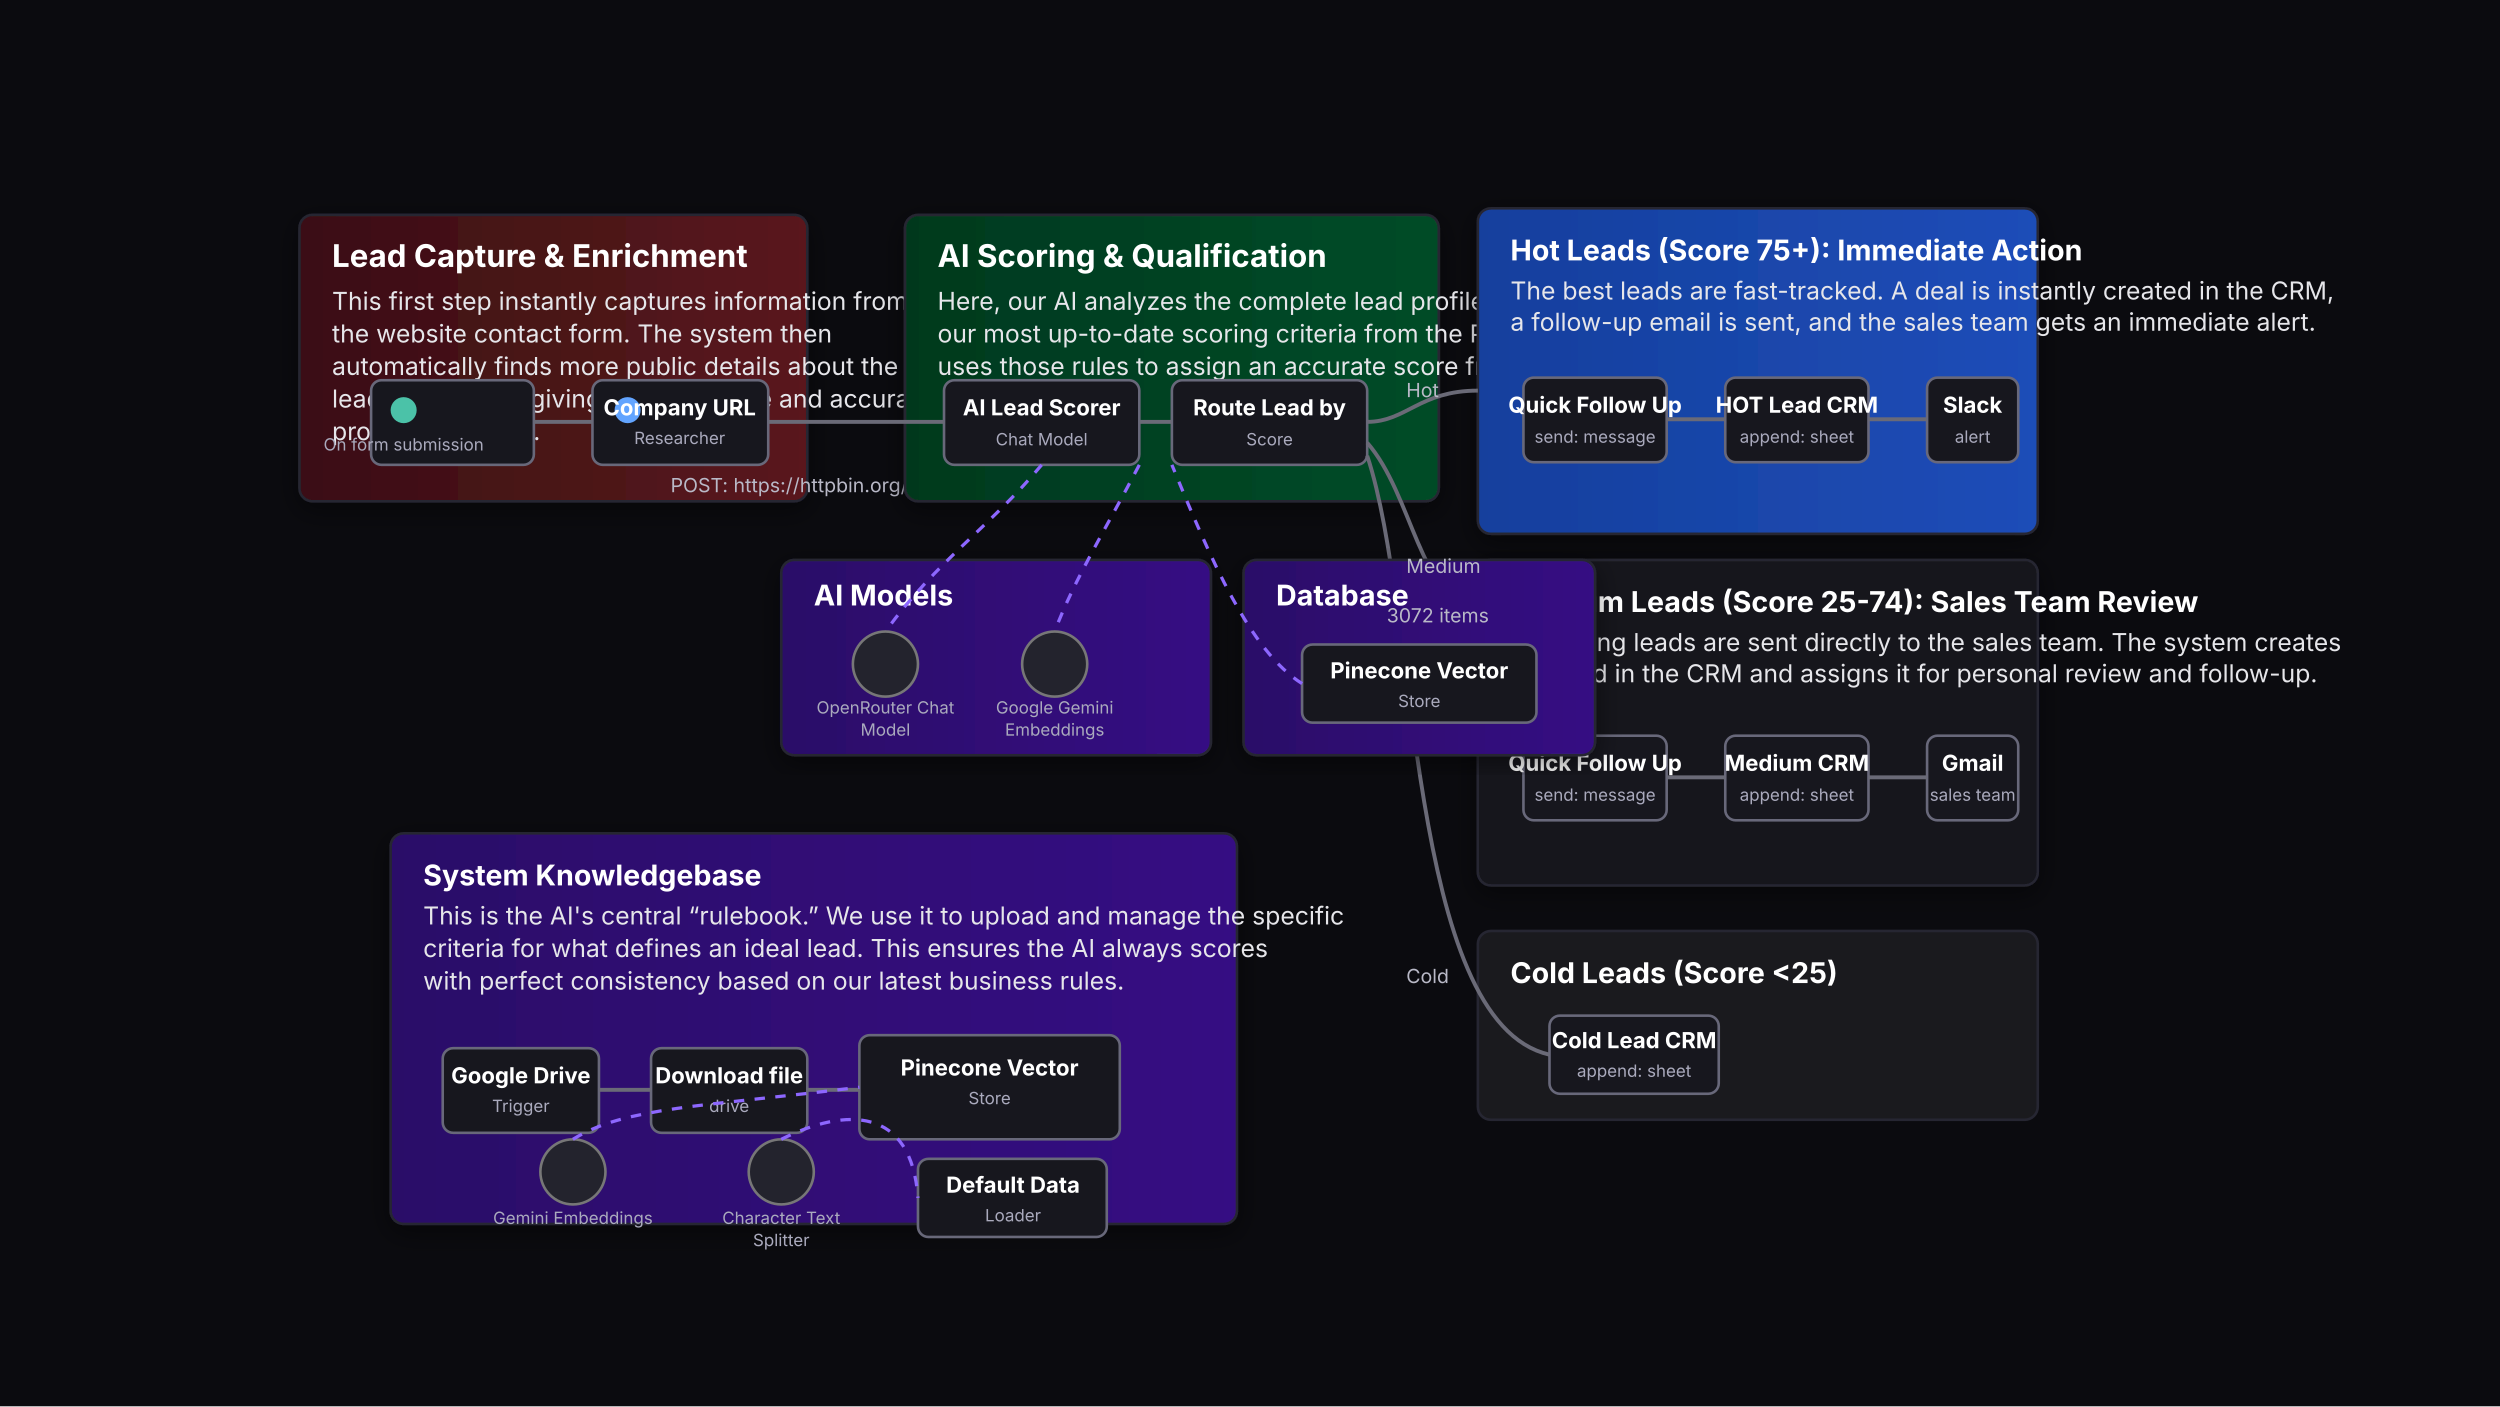
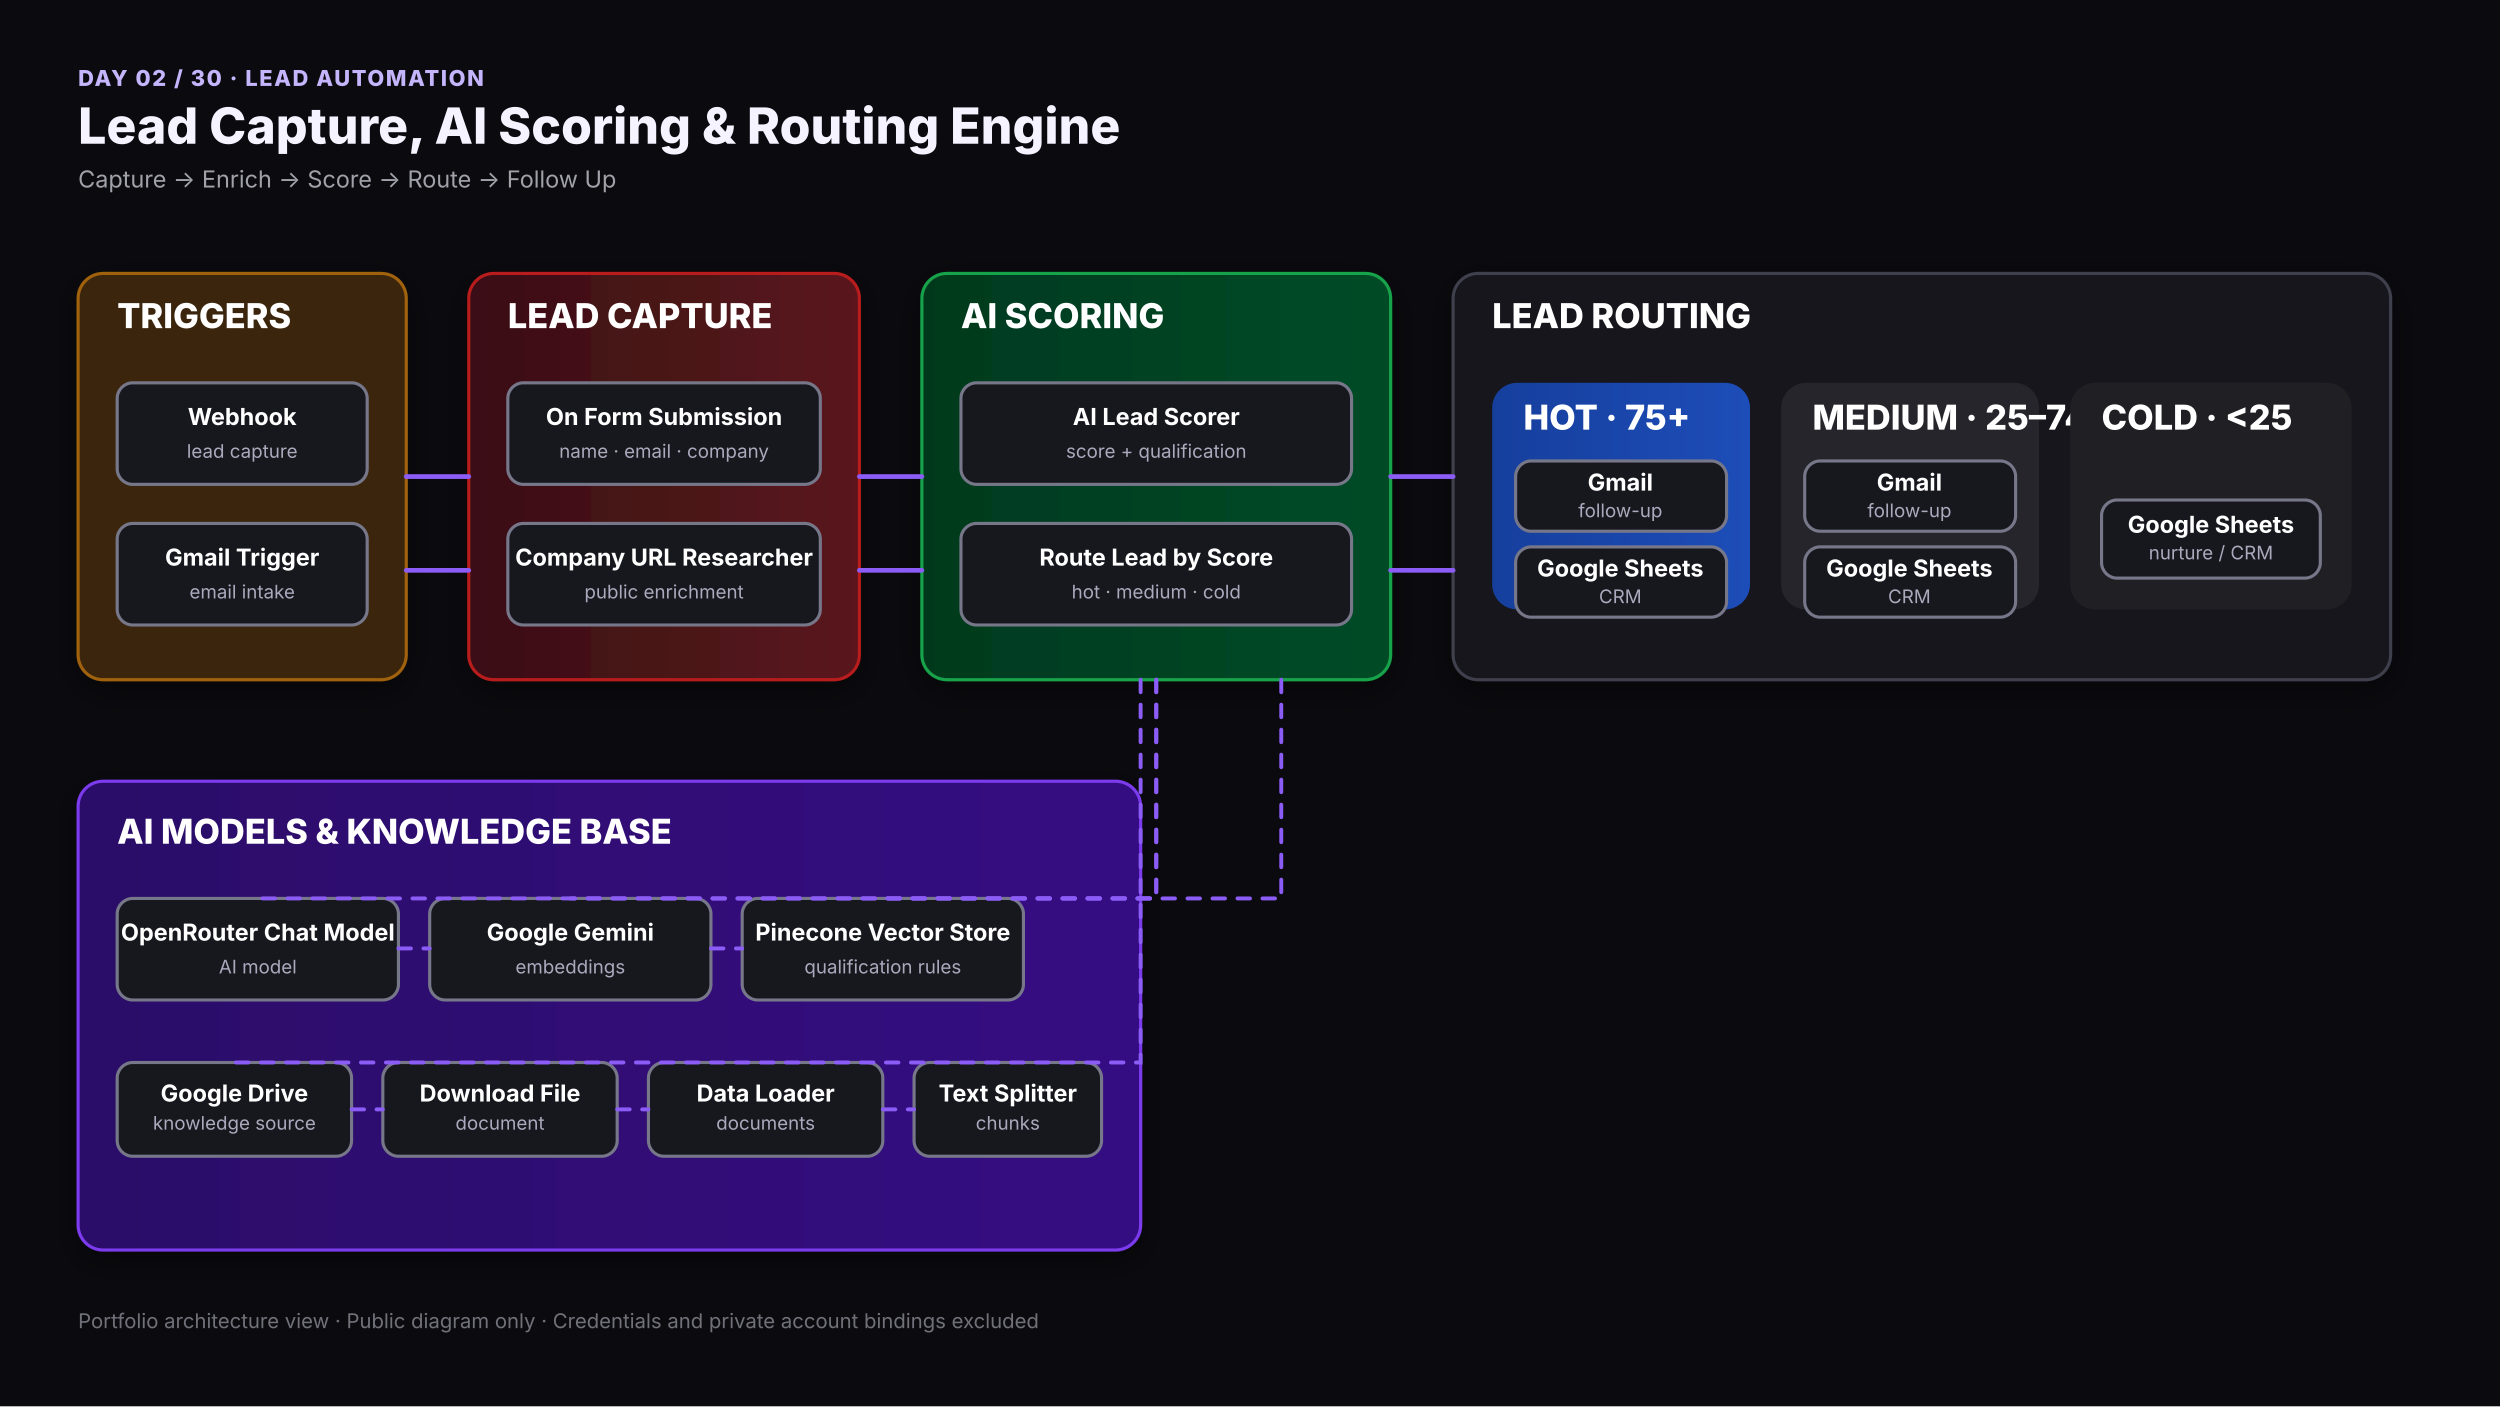
- <svg xmlns="http://www.w3.org/2000/svg" width="1920" height="1080" viewBox="0 0 1920 1080">
-   <rect width="1920" height="1080" fill="#0b0b0f" />
+ <svg xmlns="http://www.w3.org/2000/svg" width="1600" height="900" viewBox="0 0 1600 900">
+   <rect width="1600" height="900" fill="#0b0b0f" />
  <defs>
    <linearGradient id="red" x1="0" x2="1">
      <stop stop-color="#3a0f15" />
      <stop offset="1" stop-color="#5a171c" />
    </linearGradient>
    <linearGradient id="green" x1="0" x2="1">
      <stop stop-color="#06391e" />
      <stop offset="1" stop-color="#064c28" />
    </linearGradient>
    <linearGradient id="blue" x1="0" x2="1">
      <stop stop-color="#163f9d" />
      <stop offset="1" stop-color="#1d4db8" />
    </linearGradient>
    <linearGradient id="purple" x1="0" x2="1">
      <stop stop-color="#2b0c68" />
      <stop offset="1" stop-color="#351083" />
    </linearGradient>
    <filter id="shadow">
      <feDropShadow dx="0" dy="6" stdDeviation="10" flood-color="#000" flood-opacity=".45" />
    </filter>
    <style>
-       .panel{stroke:#262632;stroke-width:2;rx:10}
-       .title{font-family:Inter,Arial,sans-serif;font-weight:700;fill:#fff}
-       .body{font-family:Inter,Arial,sans-serif;font-size:19px;fill:#e6e6ea}
-       .small{font-family:Inter,Arial,sans-serif;font-size:15px;fill:#b9b9c7}
-       .node{fill:#17171e;stroke:#68687a;stroke-width:2;rx:8}
-       .label{font-family:Inter,Arial,sans-serif;font-size:17px;font-weight:700;fill:#fff;text-anchor:middle}
-       .sub{font-family:Inter,Arial,sans-serif;font-size:13px;fill:#aaaabd;text-anchor:middle}
-       .conn{stroke:#6a6a77;stroke-width:3;fill:none}
-       .dashed{stroke:#8d67ff;stroke-width:2.5;stroke-dasharray:8 8;fill:none}
-     </style>
+     .group{stroke-width:2;rx:16}
+     .groupTitle{font-family:Inter,Arial,sans-serif;font-size:22px;font-weight:800;fill:#fff}
+     .node{fill:#17171e;stroke:#77778a;stroke-width:2;rx:10}
+     .label{font-family:Inter,Arial,sans-serif;font-size:15px;font-weight:700;fill:#fff;text-anchor:middle}
+     .sub{font-family:Inter,Arial,sans-serif;font-size:12px;fill:#aaaabd;text-anchor:middle}
+     .conn{stroke:#8b5cf6;stroke-width:3;fill:none;stroke-linecap:round}
+     .dash{stroke:#8b5cf6;stroke-width:2.5;stroke-dasharray:8 8;fill:none;stroke-linecap:round}
+     .section{font-family:Inter,Arial,sans-serif;font-size:14px;font-weight:800;fill:#c4b5fd;letter-spacing:1px}
+   </style>
  </defs>
-   <rect x="230" y="165" width="390" height="220" fill="url(#red)" class="panel" filter="url(#shadow)" />
-   <text x="255" y="205" class="title" font-size="24">Lead Capture &amp; Enrichment</text>
-   <text x="255" y="238" class="body">This first step instantly captures information from</text>
-   <text x="255" y="263" class="body">the website contact form. The system then</text>
-   <text x="255" y="288" class="body">automatically finds more public details about the</text>
-   <text x="255" y="313" class="body">lead's company, giving us a complete and accurate</text>
-   <text x="255" y="338" class="body">profile to analyze.</text>
-   <rect x="285" y="292" width="125" height="65" class="node" />
-   <circle cx="310" cy="315" r="10" fill="#4bc2a8" />
-   <text x="310" y="346" class="sub">On form submission</text>
-   <rect x="455" y="292" width="135" height="65" class="node" />
-   <circle cx="482" cy="315" r="10" fill="#62a4ff" />
-   <text x="522" y="319" class="label" font-size="13">Company URL</text>
-   <text x="522" y="341" class="sub">Researcher</text>
-   <path d="M410 324H455" class="conn" />
-   <text x="515" y="378" class="small">POST: https://httpbin.org/post</text>
-   <rect x="695" y="165" width="410" height="220" fill="url(#green)" class="panel" filter="url(#shadow)" />
-   <text x="720" y="205" class="title" font-size="24">AI Scoring &amp; Qualification</text>
-   <text x="720" y="238" class="body">Here, our AI analyzes the complete lead profile. It instantly retrieves</text>
-   <text x="720" y="263" class="body">our most up-to-date scoring criteria from the Pinecone database and</text>
-   <text x="720" y="288" class="body">uses those rules to assign an accurate score from 1-100.</text>
-   <rect x="725" y="292" width="150" height="65" class="node" />
-   <text x="800" y="319" class="label">AI Lead Scorer</text>
-   <text x="800" y="342" class="sub">Chat Model</text>
-   <rect x="900" y="292" width="150" height="65" class="node" />
-   <text x="975" y="319" class="label">Route Lead by</text>
-   <text x="975" y="342" class="sub">Score</text>
-   <path d="M875 324H900" class="conn" />
-   <path d="M590 324H725" class="conn" />
-   <rect x="1135" y="160" width="430" height="250" fill="url(#blue)" class="panel" filter="url(#shadow)" />
-   <text x="1160" y="200" class="title" font-size="22">Hot Leads (Score 75+): Immediate Action</text>
-   <text x="1160" y="230" class="body">The best leads are fast-tracked. A deal is instantly created in the CRM,</text>
-   <text x="1160" y="254" class="body">a follow-up email is sent, and the sales team gets an immediate alert.</text>
-   <rect x="1170" y="290" width="110" height="65" class="node" />
-   <text x="1225" y="317" class="label">Quick Follow Up</text>
-   <text x="1225" y="340" class="sub">send: message</text>
-   <rect x="1325" y="290" width="110" height="65" class="node" />
-   <text x="1380" y="317" class="label">HOT Lead CRM</text>
-   <text x="1380" y="340" class="sub">append: sheet</text>
-   <rect x="1480" y="290" width="70" height="65" class="node" />
-   <text x="1515" y="317" class="label">Slack</text>
-   <text x="1515" y="340" class="sub">alert</text>
-   <path d="M1280 322H1325M1435 322H1480" class="conn" />
-   <path d="M1050 324C1080 324 1090 300 1135 300" class="conn" />
-   <rect x="1135" y="430" width="430" height="250" fill="#17171b" class="panel" filter="url(#shadow)" />
-   <text x="1160" y="470" class="title" font-size="22">Medium Leads (Score 25-74): Sales Team Review</text>
-   <text x="1160" y="500" class="body">Promising leads are sent directly to the sales team. The system creates</text>
-   <text x="1160" y="524" class="body">a record in the CRM and assigns it for personal review and follow-up.</text>
-   <rect x="1170" y="565" width="110" height="65" class="node" />
-   <text x="1225" y="592" class="label">Quick Follow Up</text>
-   <text x="1225" y="615" class="sub">send: message</text>
-   <rect x="1325" y="565" width="110" height="65" class="node" />
-   <text x="1380" y="592" class="label">Medium CRM</text>
-   <text x="1380" y="615" class="sub">append: sheet</text>
-   <rect x="1480" y="565" width="70" height="65" class="node" />
-   <text x="1515" y="592" class="label">Gmail</text>
-   <text x="1515" y="615" class="sub">sales team</text>
-   <path d="M1280 597H1325M1435 597H1480" class="conn" />
-   <path d="M1050 340C1085 380 1090 460 1135 470" class="conn" />
-   <rect x="1135" y="715" width="430" height="145" fill="#1a1a1e" class="panel" />
-   <text x="1160" y="755" class="title" font-size="22">Cold Leads (Score &lt;25)</text>
-   <rect x="1190" y="780" width="130" height="60" class="node" />
-   <text x="1255" y="805" class="label">Cold Lead CRM</text>
-   <text x="1255" y="827" class="sub">append: sheet</text>
-   <path d="M1050 350C1090 470 1080 785 1190 810" class="conn" />
-   <rect x="600" y="430" width="330" height="150" fill="url(#purple)" class="panel" filter="url(#shadow)" />
-   <text x="625" y="465" class="title" font-size="22">AI Models</text>
-   <circle cx="680" cy="510" r="25" fill="#23232d" stroke="#777" stroke-width="2" />
-   <text x="680" y="548" class="sub">OpenRouter Chat</text>
-   <text x="680" y="565" class="sub">Model</text>
-   <circle cx="810" cy="510" r="25" fill="#23232d" stroke="#777" stroke-width="2" />
-   <text x="810" y="548" class="sub">Google Gemini</text>
-   <text x="810" y="565" class="sub">Embeddings</text>
-   <path d="M800 357C760 405 720 430 680 485M875 357C850 405 825 445 810 485" class="dashed" />
-   <rect x="955" y="430" width="270" height="150" fill="url(#purple)" class="panel" filter="url(#shadow)" />
-   <text x="980" y="465" class="title" font-size="22">Database</text>
-   <rect x="1000" y="495" width="180" height="60" class="node" />
-   <text x="1090" y="521" class="label">Pinecone Vector</text>
-   <text x="1090" y="543" class="sub">Store</text>
-   <text x="1065" y="478" class="small">3072 items</text>
-   <path d="M1000 525C960 500 930 430 900 357" class="dashed" />
-   <rect x="300" y="640" width="650" height="300" fill="url(#purple)" class="panel" filter="url(#shadow)" />
-   <text x="325" y="680" class="title" font-size="22">System Knowledgebase</text>
-   <text x="325" y="710" class="body">This is the AI's central “rulebook.” We use it to upload and manage the specific</text>
-   <text x="325" y="735" class="body">criteria for what defines an ideal lead. This ensures the AI always scores</text>
-   <text x="325" y="760" class="body">with perfect consistency based on our latest business rules.</text>
-   <rect x="340" y="805" width="120" height="65" class="node" />
-   <text x="400" y="832" class="label">Google Drive</text>
-   <text x="400" y="854" class="sub">Trigger</text>
-   <rect x="500" y="805" width="120" height="65" class="node" />
-   <text x="560" y="832" class="label">Download file</text>
-   <text x="560" y="854" class="sub">drive</text>
-   <rect x="660" y="795" width="200" height="80" class="node" />
-   <text x="760" y="826" class="label">Pinecone Vector</text>
-   <text x="760" y="848" class="sub">Store</text>
-   <path d="M460 837H500M620 837H660" class="conn" />
-   <circle cx="440" cy="900" r="25" fill="#23232d" stroke="#777" stroke-width="2" />
-   <text x="440" y="940" class="sub">Gemini Embeddings</text>
-   <circle cx="600" cy="900" r="25" fill="#23232d" stroke="#777" stroke-width="2" />
-   <text x="600" y="940" class="sub">Character Text</text>
-   <text x="600" y="957" class="sub">Splitter</text>
-   <rect x="705" y="890" width="145" height="60" class="node" />
-   <text x="778" y="916" class="label">Default Data</text>
-   <text x="778" y="938" class="sub">Loader</text>
-   <path d="M440 875C480 850 540 850 660 835M600 875C650 850 700 850 705 920" class="dashed" />
-   <text x="1080" y="305" class="small">Hot</text>
-   <text x="1080" y="440" class="small">Medium</text>
-   <text x="1080" y="755" class="small">Cold</text>
+   <text x="50" y="55" class="section">DAY 02 / 30 · LEAD AUTOMATION</text>
+   <text x="50" y="92" font-family="Inter,Arial,sans-serif" font-size="32" font-weight="800" fill="#f5f3ff">Lead Capture, AI Scoring &amp; Routing Engine</text>
+   <text x="50" y="120" font-family="Inter,Arial,sans-serif" font-size="15" fill="#a1a1aa">Capture → Enrich → Score → Route → Follow Up</text>
+   <rect x="50" y="175" width="210" height="260" fill="#3b250d" stroke="#a16207" class="group" filter="url(#shadow)" />
+   <text x="75" y="210" class="groupTitle">TRIGGERS</text>
+   <rect x="75" y="245" width="160" height="65" class="node" />
+   <text x="155" y="272" class="label">Webhook</text>
+   <text x="155" y="293" class="sub">lead capture</text>
+   <rect x="75" y="335" width="160" height="65" class="node" />
+   <text x="155" y="362" class="label">Gmail Trigger</text>
+   <text x="155" y="383" class="sub">email intake</text>
+   <rect x="300" y="175" width="250" height="260" fill="url(#red)" stroke="#b91c1c" class="group" filter="url(#shadow)" />
+   <text x="325" y="210" class="groupTitle">LEAD CAPTURE</text>
+   <rect x="325" y="245" width="200" height="65" class="node" />
+   <text x="425" y="272" class="label">On Form Submission</text>
+   <text x="425" y="293" class="sub">name · email · company</text>
+   <rect x="325" y="335" width="200" height="65" class="node" />
+   <text x="425" y="362" class="label">Company URL Researcher</text>
+   <text x="425" y="383" class="sub">public enrichment</text>
+   <rect x="590" y="175" width="300" height="260" fill="url(#green)" stroke="#16a34a" class="group" filter="url(#shadow)" />
+   <text x="615" y="210" class="groupTitle">AI SCORING</text>
+   <rect x="615" y="245" width="250" height="65" class="node" />
+   <text x="740" y="272" class="label">AI Lead Scorer</text>
+   <text x="740" y="293" class="sub">score + qualification</text>
+   <rect x="615" y="335" width="250" height="65" class="node" />
+   <text x="740" y="362" class="label">Route Lead by Score</text>
+   <text x="740" y="383" class="sub">hot · medium · cold</text>
+   <rect x="930" y="175" width="600" height="260" fill="#15151b" stroke="#3f3f4d" class="group" filter="url(#shadow)" />
+   <text x="955" y="210" class="groupTitle">LEAD ROUTING</text>
+   <rect x="955" y="245" width="165" height="145" fill="url(#blue)" class="group" />
+   <text x="975" y="275" class="groupTitle" font-size="18">HOT · 75+</text>
+   <rect x="970" y="295" width="135" height="45" class="node" />
+   <text x="1037" y="314" class="label" font-size="13">Gmail</text>
+   <text x="1037" y="331" class="sub">follow-up</text>
+   <rect x="970" y="350" width="135" height="45" class="node" />
+   <text x="1037" y="369" class="label" font-size="13">Google Sheets</text>
+   <text x="1037" y="386" class="sub">CRM</text>
+   <rect x="1140" y="245" width="165" height="145" fill="#25252b" class="group" />
+   <text x="1160" y="275" class="groupTitle" font-size="18">MEDIUM · 25–74</text>
+   <rect x="1155" y="295" width="135" height="45" class="node" />
+   <text x="1222" y="314" class="label" font-size="13">Gmail</text>
+   <text x="1222" y="331" class="sub">follow-up</text>
+   <rect x="1155" y="350" width="135" height="45" class="node" />
+   <text x="1222" y="369" class="label" font-size="13">Google Sheets</text>
+   <text x="1222" y="386" class="sub">CRM</text>
+   <rect x="1325" y="245" width="180" height="145" fill="#202024" class="group" />
+   <text x="1345" y="275" class="groupTitle" font-size="18">COLD · &lt;25</text>
+   <rect x="1345" y="320" width="140" height="50" class="node" />
+   <text x="1415" y="341" class="label" font-size="13">Google Sheets</text>
+   <text x="1415" y="358" class="sub">nurture / CRM</text>
+   <rect x="50" y="500" width="680" height="300" fill="url(#purple)" stroke="#7c3aed" class="group" filter="url(#shadow)" />
+   <text x="75" y="540" class="groupTitle">AI MODELS &amp; KNOWLEDGE BASE</text>
+   <rect x="75" y="575" width="180" height="65" class="node" />
+   <text x="165" y="602" class="label">OpenRouter Chat Model</text>
+   <text x="165" y="623" class="sub">AI model</text>
+   <rect x="275" y="575" width="180" height="65" class="node" />
+   <text x="365" y="602" class="label">Google Gemini</text>
+   <text x="365" y="623" class="sub">embeddings</text>
+   <rect x="475" y="575" width="180" height="65" class="node" />
+   <text x="565" y="602" class="label">Pinecone Vector Store</text>
+   <text x="565" y="623" class="sub">qualification rules</text>
+   <rect x="75" y="680" width="150" height="60" class="node" />
+   <text x="150" y="705" class="label">Google Drive</text>
+   <text x="150" y="723" class="sub">knowledge source</text>
+   <rect x="245" y="680" width="150" height="60" class="node" />
+   <text x="320" y="705" class="label">Download File</text>
+   <text x="320" y="723" class="sub">document</text>
+   <rect x="415" y="680" width="150" height="60" class="node" />
+   <text x="490" y="705" class="label">Data Loader</text>
+   <text x="490" y="723" class="sub">documents</text>
+   <rect x="585" y="680" width="120" height="60" class="node" />
+   <text x="645" y="705" class="label">Text Splitter</text>
+   <text x="645" y="723" class="sub">chunks</text>
+   <path d="M260 305H300" class="conn" />
+   <path d="M550 305H590" class="conn" />
+   <path d="M890 305H930" class="conn" />
+   <path d="M260 365H300" class="conn" />
+   <path d="M550 365H590" class="conn" />
+   <path d="M890 365H930" class="conn" />
+   <path d="M255 607H275" class="dash" />
+   <path d="M455 607H475" class="dash" />
+   <path d="M225 710H245M395 710H415M565 710H585" class="dash" />
+   <path d="M740 435V575H165" class="dash" />
+   <path d="M740 435V575H365" class="dash" />
+   <path d="M820 435V575H565" class="dash" />
+   <path d="M730 435V680H150" class="dash" />
+   <text x="50" y="850" font-family="Inter,Arial,sans-serif" font-size="13" fill="#71717a">Portfolio architecture view · Public diagram only · Credentials and private account bindings excluded</text>
</svg>
